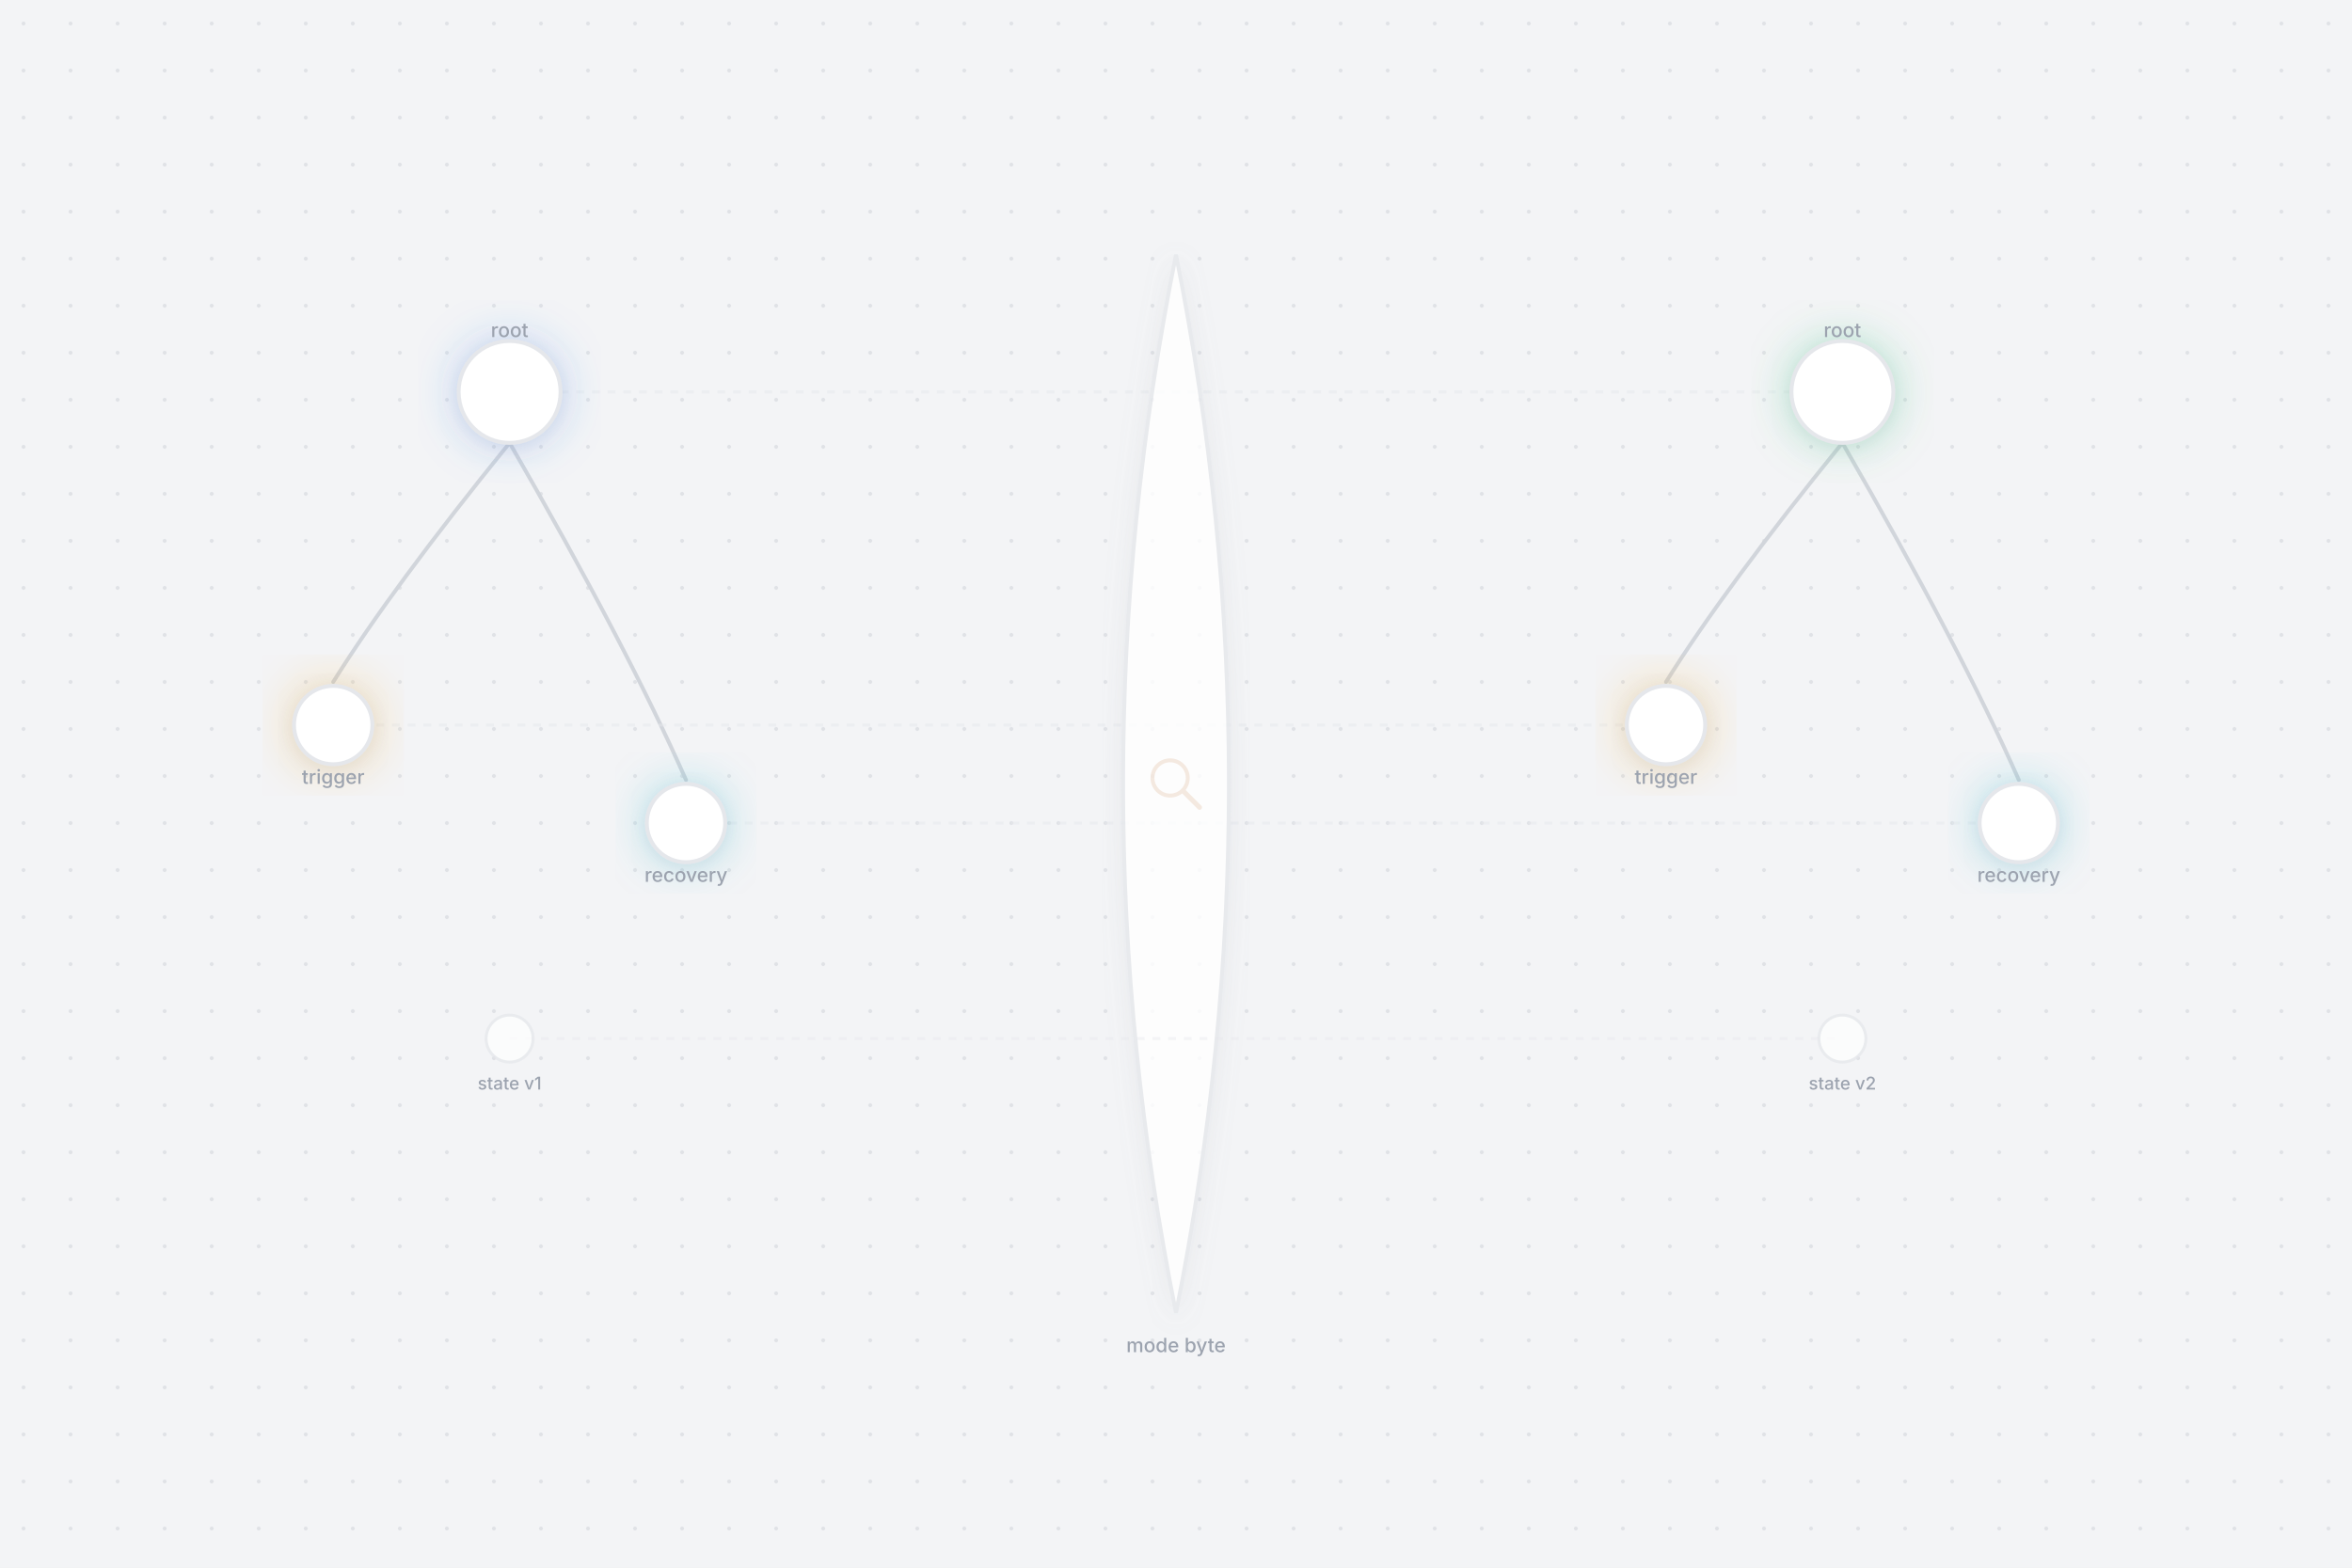
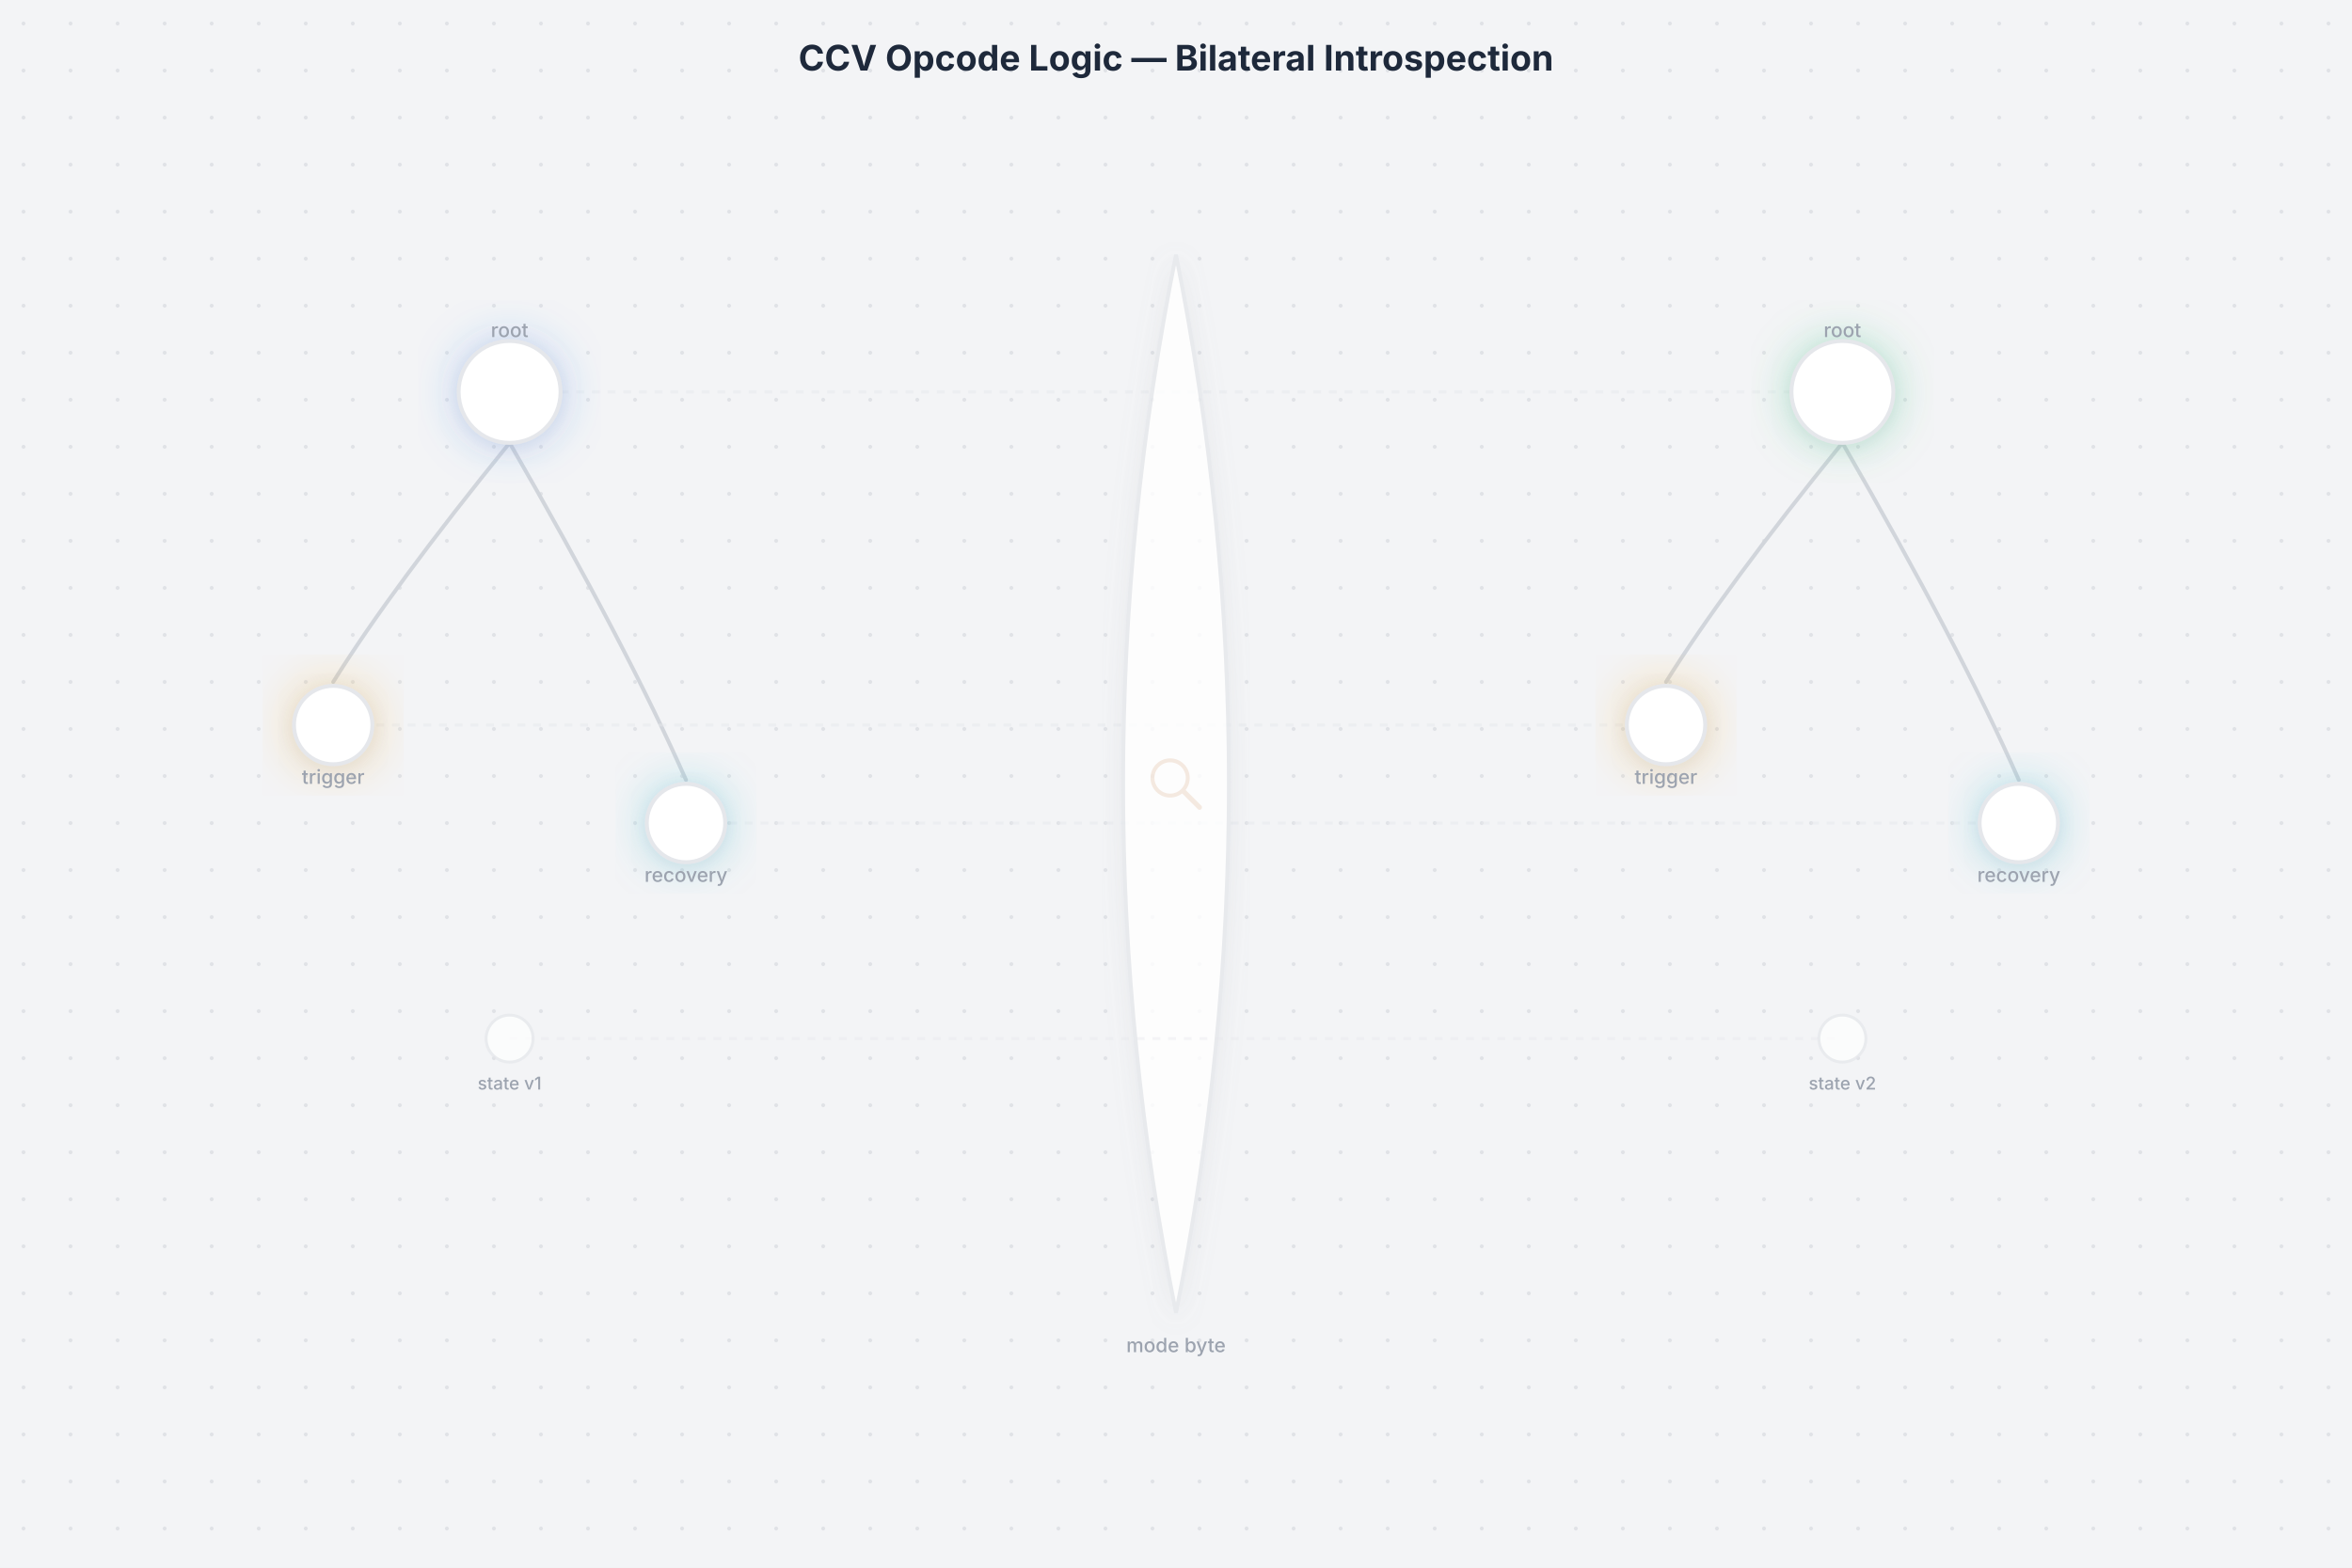
<svg xmlns="http://www.w3.org/2000/svg" viewBox="0 0 1200 800" width="1200" height="800" font-family="system-ui, -apple-system, sans-serif">
  <defs>
    <pattern id="dots" width="24" height="24" patternUnits="userSpaceOnUse">
      <circle cx="12" cy="12" r="1" fill="#c9cdd3" opacity="0.45" />
    </pattern>
    <filter id="cardShadow" x="-20%" y="-20%" width="140%" height="140%">
      <feDropShadow dx="0" dy="2" stdDeviation="6" flood-color="#9ca3b0" flood-opacity="0.18" />
    </filter>
    <filter id="activeGlow" x="-50%" y="-50%" width="200%" height="200%">
      <feDropShadow dx="0" dy="0" stdDeviation="18" flood-color="#ffffff" flood-opacity="0.55" />
      <feDropShadow dx="0" dy="0" stdDeviation="10" flood-color="#e0e7ff" flood-opacity="0.4" />
    </filter>
    <filter id="blueGlow" x="-40%" y="-40%" width="180%" height="180%">
      <feDropShadow dx="0" dy="0" stdDeviation="12" flood-color="#3b82f6" flood-opacity="0.3" />
    </filter>
    <filter id="amberGlow" x="-40%" y="-40%" width="180%" height="180%">
      <feDropShadow dx="0" dy="0" stdDeviation="14" flood-color="#f59e0b" flood-opacity="0.35" />
    </filter>
    <filter id="greenGlow" x="-40%" y="-40%" width="180%" height="180%">
      <feDropShadow dx="0" dy="0" stdDeviation="12" flood-color="#22c55e" flood-opacity="0.3" />
    </filter>
    <filter id="cyanGlow" x="-40%" y="-40%" width="180%" height="180%">
      <feDropShadow dx="0" dy="0" stdDeviation="12" flood-color="#06b6d4" flood-opacity="0.3" />
    </filter>
    <filter id="redGlow" x="-40%" y="-40%" width="180%" height="180%">
      <feDropShadow dx="0" dy="0" stdDeviation="10" flood-color="#ef4444" flood-opacity="0.35" />
    </filter>
    <filter id="lensGlow" x="-40%" y="-40%" width="180%" height="180%">
      <feDropShadow dx="0" dy="0" stdDeviation="16" flood-color="#f59e0b" flood-opacity="0.25" />
    </filter>
    <linearGradient id="blueGrad" x1="0" y1="0" x2="1" y2="1">
      <stop offset="0%" stop-color="#3b82f6" />
      <stop offset="100%" stop-color="#1d4ed8" />
    </linearGradient>
    <linearGradient id="amberGrad" x1="0" y1="0" x2="1" y2="1">
      <stop offset="0%" stop-color="#f59e0b" />
      <stop offset="100%" stop-color="#d97706" />
    </linearGradient>
    <linearGradient id="greenGrad" x1="0" y1="0" x2="1" y2="1">
      <stop offset="0%" stop-color="#22c55e" />
      <stop offset="100%" stop-color="#16a34a" />
    </linearGradient>
    <linearGradient id="cyanGrad" x1="0" y1="0" x2="1" y2="1">
      <stop offset="0%" stop-color="#06b6d4" />
      <stop offset="100%" stop-color="#0891b2" />
    </linearGradient>
    <linearGradient id="redGrad" x1="0" y1="0" x2="1" y2="1">
      <stop offset="0%" stop-color="#ef4444" />
      <stop offset="100%" stop-color="#dc2626" />
    </linearGradient>
    <linearGradient id="lensGrad" x1="0" y1="0" x2="0" y2="1">
      <stop offset="0%" stop-color="#fbbf24" />
      <stop offset="50%" stop-color="#f59e0b" />
      <stop offset="100%" stop-color="#d97706" />
    </linearGradient>
    <clipPath id="lensClip">
      <path d="M600,130 C636,310 636,490 600,670 C564,490 564,310 600,130 Z" />
    </clipPath>
  </defs>
  <rect width="1200" height="800" fill="#f3f4f6" />
  <rect width="1200" height="800" fill="url(#dots)" />
+   <text x="600" y="36" fill="#1e293b" font-size="18" text-anchor="middle" font-weight="700">CCV Opcode Logic — Bilateral Introspection</text>
  <path d="M260,226 Q200,300 170,348" stroke="#d1d5db" stroke-width="2" stroke-linecap="round" fill="none" />
  <path d="M260,226 Q320,330 350,398" stroke="#d1d5db" stroke-width="2" stroke-linecap="round" fill="none" />
  <path d="M940,226 Q880,300 850,348" stroke="#d1d5db" stroke-width="2" stroke-linecap="round" fill="none" />
  <path d="M940,226 Q1000,330 1030,398" stroke="#d1d5db" stroke-width="2" stroke-linecap="round" fill="none" />
  <line x1="286" y1="200" x2="914" y2="200" stroke="#e5e7eb" stroke-width="1.5" stroke-dasharray="4,4" opacity="0.5" />
  <line x1="192" y1="370" x2="828" y2="370" stroke="#e5e7eb" stroke-width="1.5" stroke-dasharray="4,4" opacity="0.5" />
  <line x1="372" y1="420" x2="1008" y2="420" stroke="#e5e7eb" stroke-width="1.5" stroke-dasharray="4,4" opacity="0.5" />
  <line x1="286" y1="200" x2="914" y2="200" stroke="#22c55e" stroke-width="2" stroke-dasharray="8,5" stroke-linecap="round" opacity="0">
    <animate attributeName="opacity" values="0;0;0.5;0.5;0;0" keyTimes="0;0.20;0.22;0.62;0.64;1" dur="20s" repeatCount="indefinite" />
    <animate attributeName="stroke-dashoffset" from="0" to="-13" dur="0.5s" repeatCount="indefinite" />
  </line>
  <line x1="192" y1="370" x2="828" y2="370" stroke="#22c55e" stroke-width="2" stroke-dasharray="8,5" stroke-linecap="round" opacity="0">
    <animate attributeName="opacity" values="0;0;0.5;0.5;0;0" keyTimes="0;0.26;0.28;0.62;0.64;1" dur="20s" repeatCount="indefinite" />
    <animate attributeName="stroke-dashoffset" from="0" to="-13" dur="0.5s" repeatCount="indefinite" />
  </line>
  <line x1="372" y1="420" x2="1008" y2="420" stroke="#22c55e" stroke-width="2" stroke-dasharray="8,5" stroke-linecap="round" opacity="0">
    <animate attributeName="opacity" values="0;0;0.5;0.5;0;0" keyTimes="0;0.28;0.30;0.62;0.64;1" dur="20s" repeatCount="indefinite" />
    <animate attributeName="stroke-dashoffset" from="0" to="-13" dur="0.5s" repeatCount="indefinite" />
  </line>
  <path d="M600,130 C636,310 636,490 600,670 C564,490 564,310 600,130 Z" fill="white" stroke="#e5e7eb" stroke-width="2" filter="url(#cardShadow)" opacity="0.8" />
  <path d="M600,130 C636,310 636,490 600,670 C564,490 564,310 600,130 Z" fill="url(#lensGrad)" filter="url(#lensGlow)" opacity="0">
    <animate attributeName="opacity" values="0;0;0.7;0.7;0;0" keyTimes="0;0.16;0.20;0.64;0.68;1" dur="20s" repeatCount="indefinite" />
  </path>
  <path d="M600,130 C636,310 636,490 600,670 C564,490 564,310 600,130 Z" fill="none" stroke="#f59e0b" stroke-width="2.5" opacity="0">
    <animate attributeName="opacity" values="0;0;0.6;0.6;0;0" keyTimes="0;0.16;0.20;0.64;0.68;1" dur="20s" repeatCount="indefinite" />
  </path>
  <g transform="translate(600, 400)" opacity="0.3">
    <animate attributeName="opacity" values="0.3;0.3;0.8;0.8;0.3;0.3" keyTimes="0;0.16;0.20;0.64;0.68;1" dur="20s" repeatCount="indefinite" />
    <g stroke="#b45309" stroke-width="2" stroke-linecap="round" fill="none" opacity="0.4">
      <circle cx="-3" cy="-3" r="9" />
      <line x1="4" y1="4" x2="12" y2="12" stroke-width="2.5" />
    </g>
  </g>
  <g clip-path="url(#lensClip)">
    <line x1="560" y1="130" x2="640" y2="130" stroke="#fbbf24" stroke-width="3" opacity="0" stroke-linecap="round">
      <animate attributeName="opacity" values="0;0;0.7;0.7;0;0" keyTimes="0;0.18;0.20;0.34;0.36;1" dur="20s" repeatCount="indefinite" />
      <animate attributeName="y1" values="130;130;130;670;670;130" keyTimes="0;0.18;0.20;0.34;0.36;1" dur="20s" repeatCount="indefinite" />
      <animate attributeName="y2" values="130;130;130;670;670;130" keyTimes="0;0.18;0.20;0.34;0.36;1" dur="20s" repeatCount="indefinite" />
    </line>
  </g>
  <path d="M600,124 C642,310 642,490 600,676 C558,490 558,310 600,124 Z" fill="none" stroke="white" stroke-width="3" opacity="0" filter="url(#activeGlow)">
    <animate attributeName="opacity" values="0;0;0.6;0;0" keyTimes="0;0.18;0.22;0.28;1" dur="20s" repeatCount="indefinite" />
  </path>
  <g aria-label="Input taproot root">
    <circle cx="260" cy="200" r="26" fill="url(#blueGrad)" filter="url(#blueGlow)" />
    <circle cx="260" cy="200" r="26" fill="white" stroke="#e5e7eb" stroke-width="2" filter="url(#cardShadow)">
      <animate attributeName="opacity" values="1;1;0;0;1;1" keyTimes="0;0.06;0.10;0.62;0.64;1" dur="20s" repeatCount="indefinite" />
    </circle>
    <circle cx="260" cy="200" r="32" fill="none" stroke="white" stroke-width="2" opacity="0" filter="url(#activeGlow)">
      <animate attributeName="opacity" values="0;0;0.6;0;0" keyTimes="0;0.06;0.10;0.14;1" dur="20s" repeatCount="indefinite" />
    </circle>
    <text x="260" y="172" fill="#9ca3af" font-size="10" text-anchor="middle" font-weight="500">root</text>
  </g>
  <g aria-label="Input trigger leaf">
    <circle cx="170" cy="370" r="20" fill="url(#amberGrad)" filter="url(#amberGlow)" />
    <circle cx="170" cy="370" r="20" fill="white" stroke="#e5e7eb" stroke-width="2" filter="url(#cardShadow)">
      <animate attributeName="opacity" values="1;1;0;0;1;1" keyTimes="0;0.08;0.12;0.62;0.64;1" dur="20s" repeatCount="indefinite" />
    </circle>
    <text x="170" y="400" fill="#9ca3af" font-size="10" text-anchor="middle" font-weight="500">trigger</text>
  </g>
  <g aria-label="Input recovery leaf">
    <circle cx="350" cy="420" r="20" fill="url(#cyanGrad)" filter="url(#cyanGlow)" />
    <circle cx="350" cy="420" r="20" fill="white" stroke="#e5e7eb" stroke-width="2" filter="url(#cardShadow)">
      <animate attributeName="opacity" values="1;1;0;0;1;1" keyTimes="0;0.10;0.14;0.62;0.64;1" dur="20s" repeatCount="indefinite" />
    </circle>
    <text x="350" y="450" fill="#9ca3af" font-size="10" text-anchor="middle" font-weight="500">recovery</text>
  </g>
  <g aria-label="Output taproot root — verified by CCV">
    <circle cx="940" cy="200" r="26" fill="url(#greenGrad)" filter="url(#greenGlow)" />
    <circle cx="940" cy="200" r="26" fill="white" stroke="#e5e7eb" stroke-width="2" filter="url(#cardShadow)">
      <animate attributeName="opacity" values="1;1;0;0;1;1" keyTimes="0;0.50;0.54;0.72;0.74;1" dur="20s" repeatCount="indefinite" />
    </circle>
    <circle cx="940" cy="200" r="32" fill="none" stroke="white" stroke-width="2" opacity="0" filter="url(#activeGlow)">
      <animate attributeName="opacity" values="0;0;0.6;0;0" keyTimes="0;0.50;0.54;0.58;1" dur="20s" repeatCount="indefinite" />
    </circle>
    <text x="940" y="172" fill="#9ca3af" font-size="10" text-anchor="middle" font-weight="500">root</text>
  </g>
  <g aria-label="Output trigger leaf — preserved, verified identical">
    <circle cx="850" cy="370" r="20" fill="url(#amberGrad)" filter="url(#amberGlow)" />
    <circle cx="850" cy="370" r="20" fill="white" stroke="#e5e7eb" stroke-width="2" filter="url(#cardShadow)">
      <animate attributeName="opacity" values="1;1;0;0;1;1" keyTimes="0;0.54;0.58;0.72;0.74;1" dur="20s" repeatCount="indefinite" />
    </circle>
    <g opacity="0">
      <animate attributeName="opacity" values="0;0;1;1;0;0" keyTimes="0;0.60;0.64;0.72;0.74;1" dur="20s" repeatCount="indefinite" />
      <circle cx="866" cy="354" r="9" fill="#dcfce7" stroke="#22c55e" stroke-width="1.2" />
      <text x="866" y="358" fill="#16a34a" font-size="10" text-anchor="middle" font-weight="700">≡</text>
    </g>
    <circle cx="850" cy="370" r="0" fill="none" stroke="#86efac" stroke-width="2" opacity="0">
      <animate attributeName="opacity" values="0;0;0.5;0;0" keyTimes="0;0.62;0.64;0.70;1" dur="20s" repeatCount="indefinite" />
      <animate attributeName="r" values="0;0;36;36" keyTimes="0;0.62;0.70;1" dur="20s" repeatCount="indefinite" />
    </circle>
    <text x="850" y="400" fill="#9ca3af" font-size="10" text-anchor="middle" font-weight="500">trigger</text>
  </g>
  <g aria-label="Output recovery leaf — preserved, verified identical">
    <circle cx="1030" cy="420" r="20" fill="url(#cyanGrad)" filter="url(#cyanGlow)" />
    <circle cx="1030" cy="420" r="20" fill="white" stroke="#e5e7eb" stroke-width="2" filter="url(#cardShadow)">
      <animate attributeName="opacity" values="1;1;0;0;1;1" keyTimes="0;0.56;0.60;0.72;0.74;1" dur="20s" repeatCount="indefinite" />
    </circle>
    <g opacity="0">
      <animate attributeName="opacity" values="0;0;1;1;0;0" keyTimes="0;0.62;0.66;0.72;0.74;1" dur="20s" repeatCount="indefinite" />
      <circle cx="1046" cy="404" r="9" fill="#dcfce7" stroke="#22c55e" stroke-width="1.2" />
      <text x="1046" y="408" fill="#16a34a" font-size="10" text-anchor="middle" font-weight="700">≡</text>
    </g>
    <circle cx="1030" cy="420" r="0" fill="none" stroke="#67e8f9" stroke-width="2" opacity="0">
      <animate attributeName="opacity" values="0;0;0.5;0;0" keyTimes="0;0.64;0.66;0.72;1" dur="20s" repeatCount="indefinite" />
      <animate attributeName="r" values="0;0;36;36" keyTimes="0;0.64;0.72;1" dur="20s" repeatCount="indefinite" />
    </circle>
    <text x="1030" y="450" fill="#9ca3af" font-size="10" text-anchor="middle" font-weight="500">recovery</text>
  </g>
  <line x1="260" y1="530" x2="940" y2="530" stroke="#e5e7eb" stroke-width="1.5" stroke-dasharray="4,4" opacity="0.4" />
  <circle cx="260" cy="530" r="12" fill="url(#blueGrad)" opacity="0">
    <animate attributeName="opacity" values="0;0;0.8;0.8;0;0" keyTimes="0;0.38;0.40;0.52;0.54;1" dur="20s" repeatCount="indefinite" />
  </circle>
  <circle cx="260" cy="530" r="12" fill="white" stroke="#e5e7eb" stroke-width="1.5" opacity="0.7">
    <animate attributeName="opacity" values="0.7;0.7;0;0;0.7;0.7" keyTimes="0;0.38;0.42;0.52;0.54;1" dur="20s" repeatCount="indefinite" />
  </circle>
  <circle cx="940" cy="530" r="12" fill="url(#cyanGrad)" opacity="0">
    <animate attributeName="opacity" values="0;0;0.8;0.8;0;0" keyTimes="0;0.48;0.50;0.62;0.64;1" dur="20s" repeatCount="indefinite" />
  </circle>
  <circle cx="940" cy="530" r="12" fill="white" stroke="#e5e7eb" stroke-width="1.5" opacity="0.7">
    <animate attributeName="opacity" values="0.7;0.7;0;0;0.7;0.7" keyTimes="0;0.48;0.52;0.62;0.64;1" dur="20s" repeatCount="indefinite" />
  </circle>
  <text x="260" y="556" fill="#9ca3af" font-size="9" text-anchor="middle" font-weight="500">state v1</text>
  <text x="940" y="556" fill="#9ca3af" font-size="9" text-anchor="middle" font-weight="500">state v2</text>
  <g opacity="0">
    <animate attributeName="opacity" values="0;0;1;1;0;0" keyTimes="0;0.40;0.42;0.52;0.54;1" dur="20s" repeatCount="indefinite" />
    <circle r="5" fill="#3b82f6">
      <animate attributeName="opacity" values="0.2;0.9;0.9;0;0" dur="0.8s" repeatCount="indefinite" />
      <animate attributeName="cx" from="272" to="600" dur="0.8s" repeatCount="indefinite" />
      <animate attributeName="cy" values="530;530" dur="0.8s" repeatCount="indefinite" />
    </circle>
    <circle r="5" fill="#06b6d4">
      <animate attributeName="opacity" values="0;0;0.9;0.9;0.2" dur="0.8s" repeatCount="indefinite" />
      <animate attributeName="cx" from="600" to="928" dur="0.8s" repeatCount="indefinite" />
      <animate attributeName="cy" values="530;530" dur="0.8s" repeatCount="indefinite" />
    </circle>
    <circle r="2.5" fill="#93c5fd">
      <animate attributeName="opacity" values="0.1;0.5;0.5;0.1" dur="0.8s" repeatCount="indefinite" begin="0.35s" />
      <animate attributeName="cx" from="272" to="600" dur="0.8s" repeatCount="indefinite" begin="0.35s" />
      <animate attributeName="cy" values="530;530" dur="0.8s" repeatCount="indefinite" begin="0.35s" />
    </circle>
    <circle r="2.5" fill="#67e8f9">
      <animate attributeName="opacity" values="0.1;0.5;0.5;0.1" dur="0.8s" repeatCount="indefinite" begin="0.35s" />
      <animate attributeName="cx" from="600" to="928" dur="0.8s" repeatCount="indefinite" begin="0.35s" />
      <animate attributeName="cy" values="530;530" dur="0.8s" repeatCount="indefinite" begin="0.35s" />
    </circle>
  </g>
  <line x1="272" y1="530" x2="575" y2="530" stroke="#3b82f6" stroke-width="2" stroke-dasharray="6,4" opacity="0">
    <animate attributeName="opacity" values="0;0;0.4;0.4;0;0" keyTimes="0;0.40;0.42;0.52;0.54;1" dur="20s" repeatCount="indefinite" />
    <animate attributeName="stroke-dashoffset" from="0" to="-10" dur="0.5s" repeatCount="indefinite" />
  </line>
  <line x1="625" y1="530" x2="928" y2="530" stroke="#06b6d4" stroke-width="2" stroke-dasharray="6,4" opacity="0">
    <animate attributeName="opacity" values="0;0;0.4;0.4;0;0" keyTimes="0;0.44;0.46;0.52;0.54;1" dur="20s" repeatCount="indefinite" />
    <animate attributeName="stroke-dashoffset" from="0" to="-10" dur="0.5s" repeatCount="indefinite" />
  </line>
  <g transform="translate(600, 640)" opacity="0">
    <animate attributeName="opacity" values="0;0;0.8;0.8;0;0" keyTimes="0;0.74;0.76;0.82;0.84;1" dur="20s" repeatCount="indefinite" />
    <line x1="0" y1="0" x2="-18" y2="20" stroke="#ef4444" stroke-width="2" stroke-linecap="round" />
    <line x1="0" y1="0" x2="16" y2="22" stroke="#ef4444" stroke-width="2" stroke-linecap="round" />
    <line x1="0" y1="0" x2="-8" y2="26" stroke="#ef4444" stroke-width="1.5" stroke-linecap="round" />
    <line x1="0" y1="0" x2="6" y2="28" stroke="#ef4444" stroke-width="1.5" stroke-linecap="round" />
    <circle cx="0" cy="0" r="8" fill="url(#redGrad)" filter="url(#redGlow)" />
    <g stroke="white" stroke-width="1.2" stroke-linecap="round" fill="none">
      <path d="M0,-5 L5,3 L-5,3 Z" />
      <line x1="0" y1="-2" x2="0" y2="0" />
      <circle cx="0" cy="2" r="0.5" fill="white" />
    </g>
  </g>
  <path d="M600,130 C636,310 636,490 600,670 C564,490 564,310 600,130 Z" fill="none" stroke="#ef4444" stroke-width="3" opacity="0">
    <animate attributeName="opacity" values="0;0;0.7;0;0.6;0;0" keyTimes="0;0.74;0.75;0.76;0.77;0.78;1" dur="20s" repeatCount="indefinite" />
  </path>
  <text x="600" y="690" fill="#9ca3af" font-size="10" text-anchor="middle" font-weight="500">mode byte</text>
  <text x="260" y="140" fill="#3b82f6" font-size="12" text-anchor="middle" font-weight="600" opacity="0">
    <animate attributeName="opacity" values="0;0;0.7;0.7;0;0" keyTimes="0;0.06;0.08;0.14;0.16;1" dur="20s" repeatCount="indefinite" />
    input
  </text>
  <text x="600" y="108" fill="#f59e0b" font-size="12" text-anchor="middle" font-weight="600" opacity="0">
    <animate attributeName="opacity" values="0;0;0.7;0.7;0;0" keyTimes="0;0.18;0.20;0.34;0.36;1" dur="20s" repeatCount="indefinite" />
    inspect
  </text>
  <text x="600" y="484" fill="#22c55e" font-size="11" text-anchor="middle" font-weight="600" opacity="0">
    <animate attributeName="opacity" values="0;0;0.6;0.6;0;0" keyTimes="0;0.22;0.24;0.62;0.64;1" dur="20s" repeatCount="indefinite" />
    structure matched
  </text>
  <text x="940" y="140" fill="#22c55e" font-size="12" text-anchor="middle" font-weight="600" opacity="0">
    <animate attributeName="opacity" values="0;0;0.7;0.7;0;0" keyTimes="0;0.50;0.52;0.62;0.64;1" dur="20s" repeatCount="indefinite" />
    verified
  </text>
</svg>
